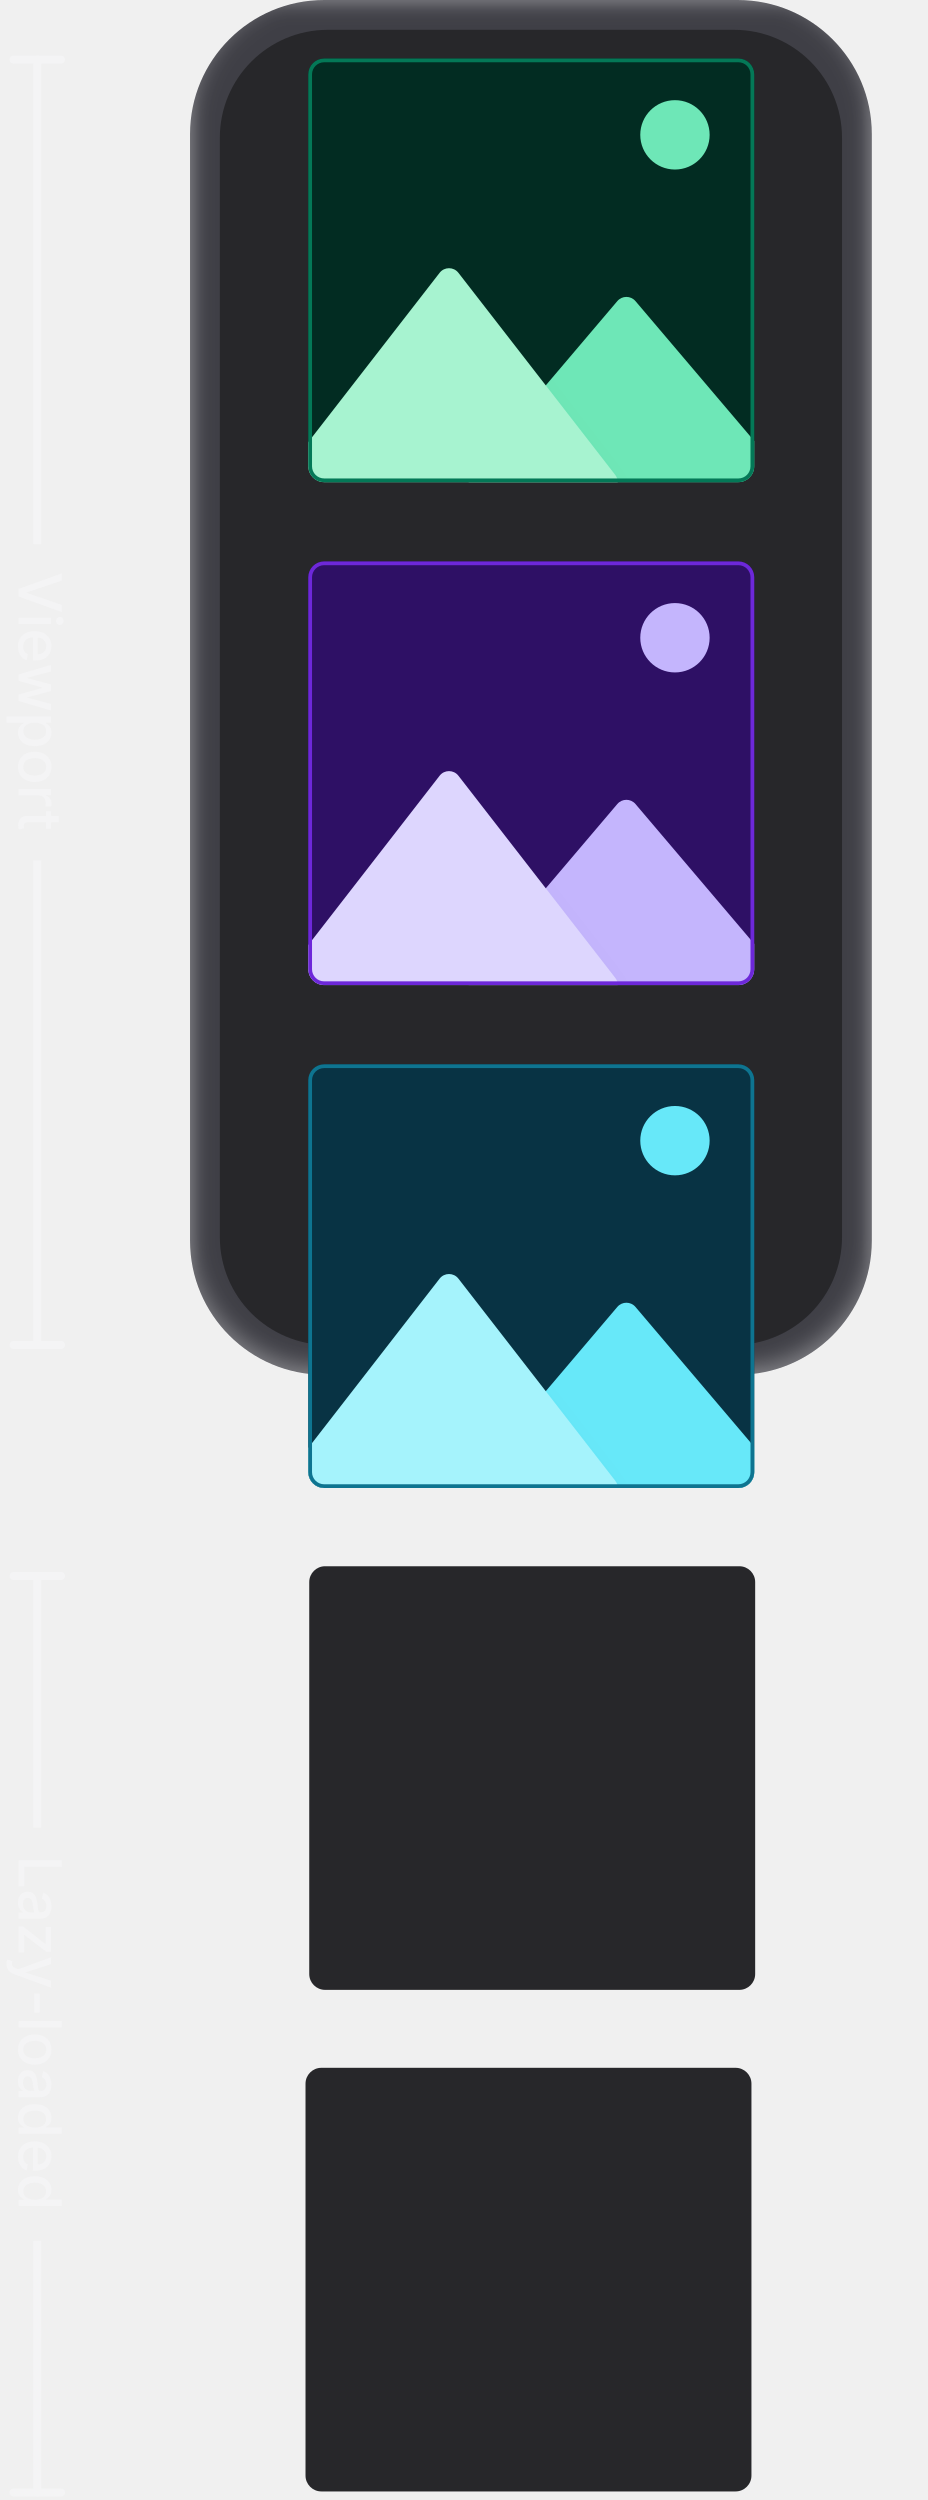
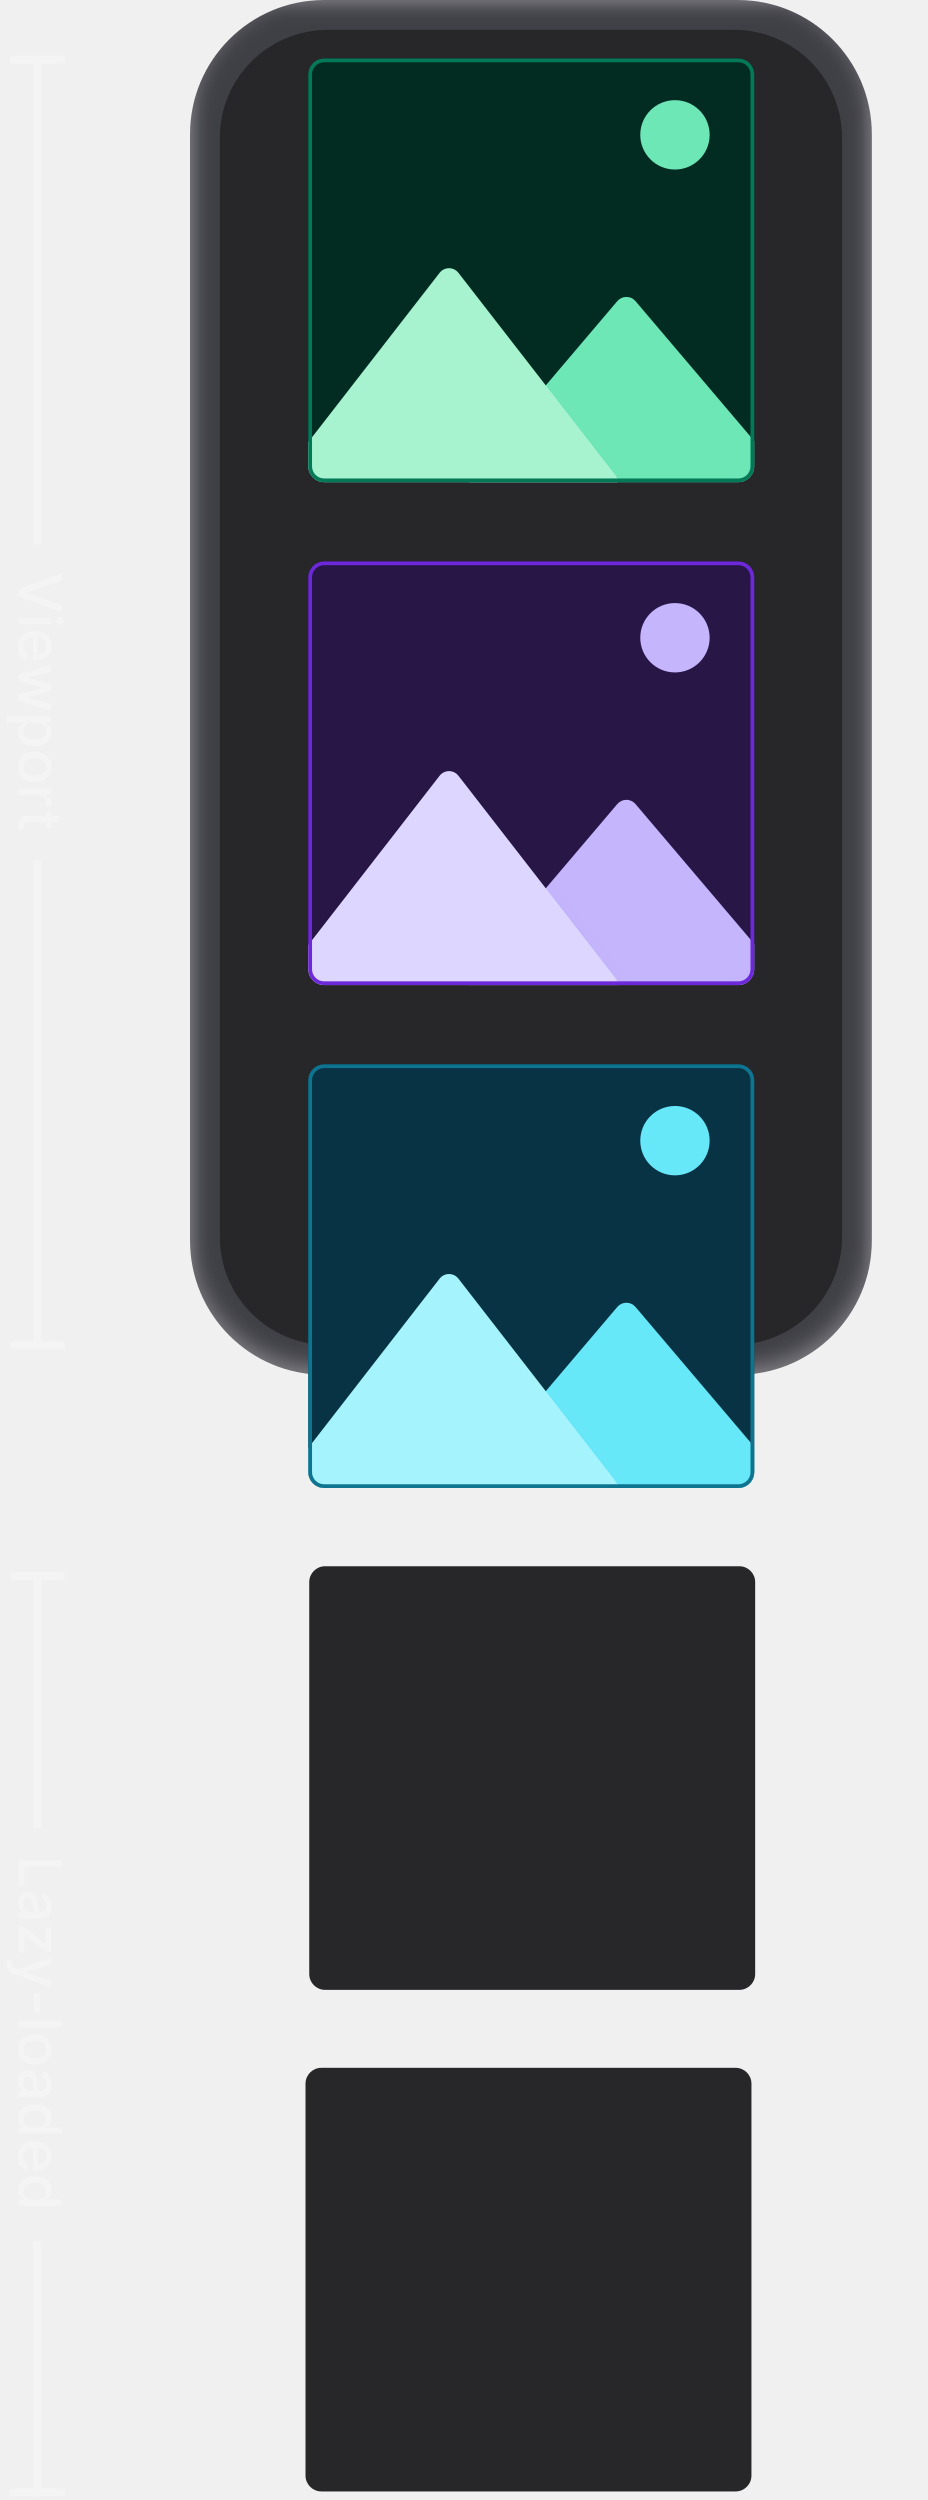
- <svg xmlns="http://www.w3.org/2000/svg" width="249" height="671" viewBox="0 0 249 671" fill="none">
-   <g filter="url(#filter0_i_546_574)">
-     <rect x="51" width="183" height="369" rx="36" fill="#3F3F46" />
-     <rect x="59" y="8" width="167" height="353" rx="29" fill="#27272A" />
+ <svg xmlns="http://www.w3.org/2000/svg" width="249" height="671" fill="none" viewBox="0 0 249 671">
+   <g filter="url(#a)">
+     <rect width="183" height="369" x="51" fill="#3F3F46" rx="36" />
+     <rect width="167" height="353" x="59" y="8" fill="#27272A" rx="29" />
  </g>
-   <g clip-path="url(#clip0_546_574)">
-     <rect x="82.747" y="15.713" width="119.688" height="113.703" rx="4.256" fill="#022C22" />
-     <path d="M165.691 80.816C166.966 79.315 169.283 79.315 170.557 80.816L209.728 126.951C211.489 129.025 210.015 132.209 207.295 132.209H128.953C126.234 132.209 124.76 129.025 126.52 126.951L165.691 80.816Z" fill="#6EE7B7" />
-     <g filter="url(#filter1_dd_546_574)">
-       <path d="M117.994 73.221C119.272 71.574 121.759 71.574 123.037 73.221L165.122 127.46C166.749 129.557 165.255 132.608 162.601 132.608H78.43C75.776 132.608 74.281 129.557 75.909 127.46L117.994 73.221Z" fill="#A7F3D0" />
+   <g clip-path="url(#b)">
+     <rect width="119.688" height="113.703" x="82.747" y="15.713" fill="#022C22" rx="4.256" />
+     <path fill="#6EE7B7" d="M165.691 80.816a3.192 3.192 0 0 1 4.866 0l39.171 46.135c1.761 2.074.287 5.258-2.433 5.258h-78.342c-2.719 0-4.193-3.184-2.433-5.258l39.171-46.135Z" />
+     <g filter="url(#c)">
+       <path fill="#A7F3D0" d="M117.994 73.221a3.191 3.191 0 0 1 5.043 0l42.085 54.239c1.627 2.097.133 5.148-2.521 5.148h-84.17c-2.655 0-4.15-3.051-2.522-5.148l42.085-54.239Z" />
    </g>
    <circle cx="181.157" cy="36.193" r="9.309" fill="#6EE7B7" />
  </g>
-   <rect x="83.247" y="16.213" width="118.688" height="112.703" rx="3.756" stroke="#047857" />
-   <g clip-path="url(#clip1_546_574)">
-     <rect x="82.747" y="150.694" width="119.688" height="113.703" rx="4.256" fill="#2E1065" />
-     <path d="M165.691 215.797C166.966 214.296 169.283 214.296 170.557 215.797L209.728 261.932C211.489 264.006 210.015 267.19 207.295 267.19H128.953C126.234 267.19 124.76 264.006 126.52 261.932L165.691 215.797Z" fill="#C4B5FD" />
-     <g filter="url(#filter2_dd_546_574)">
-       <path d="M117.994 208.202C119.272 206.555 121.759 206.555 123.037 208.202L165.122 262.44C166.749 264.537 165.255 267.589 162.601 267.589H78.43C75.776 267.589 74.281 264.537 75.909 262.44L117.994 208.202Z" fill="#DDD6FE" />
+   <rect width="118.688" height="112.703" x="83.247" y="16.213" stroke="#047857" rx="3.756" />
+   <g clip-path="url(#d)">
+     <rect width="119.688" height="113.703" x="82.747" y="150.694" fill="#271646" rx="4.256" />
+     <path fill="#C4B5FD" d="M165.691 215.797a3.192 3.192 0 0 1 4.866 0l39.171 46.135c1.761 2.074.287 5.258-2.433 5.258h-78.342c-2.719 0-4.193-3.184-2.433-5.258l39.171-46.135Z" />
+     <g filter="url(#e)">
+       <path fill="#DDD6FE" d="M117.994 208.202a3.191 3.191 0 0 1 5.043 0l42.085 54.238c1.627 2.097.133 5.149-2.521 5.149h-84.17c-2.655 0-4.15-3.052-2.522-5.149l42.085-54.238Z" />
    </g>
    <circle cx="181.157" cy="171.174" r="9.309" fill="#C4B5FD" />
  </g>
-   <rect x="83.247" y="151.194" width="118.688" height="112.703" rx="3.756" stroke="#6D28D9" />
-   <g clip-path="url(#clip2_546_574)">
-     <rect x="82.747" y="285.675" width="119.688" height="113.703" rx="4.256" fill="#083344" />
-     <path d="M165.691 350.778C166.966 349.277 169.283 349.277 170.557 350.778L209.728 396.913C211.489 398.987 210.015 402.171 207.295 402.171H128.953C126.234 402.171 124.76 398.987 126.52 396.913L165.691 350.778Z" fill="#67E8F9" />
-     <g filter="url(#filter3_dd_546_574)">
-       <path d="M117.994 343.183C119.272 341.536 121.759 341.536 123.037 343.183L165.122 397.421C166.749 399.518 165.255 402.57 162.601 402.57H78.43C75.776 402.57 74.281 399.518 75.909 397.421L117.994 343.183Z" fill="#A5F3FC" />
+   <rect width="118.688" height="112.703" x="83.247" y="151.194" stroke="#6D28D9" rx="3.756" />
+   <g clip-path="url(#f)">
+     <rect width="119.688" height="113.703" x="82.747" y="285.675" fill="#083344" rx="4.256" />
+     <path fill="#67E8F9" d="M165.691 350.778a3.192 3.192 0 0 1 4.866 0l39.171 46.135c1.761 2.074.287 5.258-2.433 5.258h-78.342c-2.719 0-4.193-3.184-2.433-5.258l39.171-46.135Z" />
+     <g filter="url(#g)">
+       <path fill="#A5F3FC" d="M117.994 343.183a3.191 3.191 0 0 1 5.043 0l42.085 54.238c1.627 2.097.133 5.149-2.521 5.149h-84.17c-2.655 0-4.15-3.052-2.522-5.149l42.085-54.238Z" />
    </g>
    <circle cx="181.157" cy="306.155" r="9.309" fill="#67E8F9" />
  </g>
-   <rect x="83.247" y="286.175" width="118.688" height="112.703" rx="3.756" stroke="#0E7490" />
-   <path d="M16.383 16L3.617 16" stroke="#F4F4F5" stroke-width="2.128" stroke-linecap="round" />
-   <path d="M11.064 16C11.064 15.412 10.588 14.936 10 14.936C9.412 14.936 8.936 15.412 8.936 16L11.064 16ZM8.936 16L8.936 146.053L11.064 146.053L11.064 16L8.936 16Z" fill="#F4F4F5" />
-   <path d="M16.606 155.789L7.153 159.02L7.153 159.15L16.606 162.38L16.606 164.273L5 160.096L5 158.073L16.606 153.897L16.606 155.789ZM5 165.813L13.704 165.813L13.704 167.507L5 167.507L5 165.813ZM15.048 166.669C15.048 166.374 15.146 166.121 15.342 165.909C15.543 165.702 15.781 165.598 16.056 165.598C16.336 165.598 16.574 165.702 16.77 165.909C16.971 166.121 17.071 166.374 17.071 166.669C17.071 166.963 16.971 167.215 16.77 167.422C16.574 167.634 16.336 167.74 16.056 167.74C15.781 167.74 15.543 167.634 15.342 167.422C15.146 167.215 15.048 166.963 15.048 166.669ZM4.824 173.539C4.824 172.681 5.008 171.942 5.374 171.323C5.744 170.707 6.264 170.231 6.932 169.895C7.605 169.562 8.393 169.396 9.296 169.396C10.187 169.396 10.973 169.562 11.653 169.895C12.333 170.231 12.864 170.699 13.245 171.3C13.627 171.905 13.818 172.611 13.818 173.42C13.818 173.911 13.737 174.387 13.574 174.848C13.412 175.309 13.157 175.722 12.809 176.089C12.462 176.455 12.01 176.744 11.455 176.956C10.903 177.167 10.233 177.273 9.443 177.273L8.842 177.273L8.842 170.354L10.112 170.354L10.112 175.613C10.557 175.613 10.952 175.522 11.296 175.341C11.644 175.159 11.918 174.904 12.118 174.576C12.318 174.251 12.418 173.869 12.418 173.431C12.418 172.955 12.301 172.539 12.067 172.184C11.836 171.833 11.534 171.561 11.16 171.368C10.79 171.179 10.387 171.085 9.953 171.085L8.961 171.085C8.379 171.085 7.885 171.187 7.476 171.391C7.068 171.599 6.757 171.888 6.541 172.258C6.33 172.628 6.224 173.061 6.224 173.556C6.224 173.877 6.269 174.17 6.36 174.434C6.455 174.698 6.594 174.927 6.779 175.12C6.965 175.312 7.193 175.46 7.465 175.562L7.176 177.165C6.704 177.037 6.29 176.807 5.935 176.474C5.584 176.145 5.31 175.732 5.113 175.233C4.921 174.738 4.824 174.173 4.824 173.539ZM5 181.025L13.704 178.463L13.704 180.214L7.312 181.92L7.312 182.005L13.704 183.717L13.704 185.468L7.34 187.168L7.34 187.253L13.704 188.947L13.704 190.698L5 188.143L5 186.414L11.285 184.646L11.285 184.516L5 182.748L5 181.025ZM1.736 192.306L13.704 192.306L13.704 193.961L12.293 193.961L12.293 194.103C12.475 194.201 12.684 194.343 12.922 194.528C13.161 194.713 13.368 194.97 13.546 195.299C13.727 195.627 13.818 196.062 13.818 196.602C13.818 197.305 13.64 197.932 13.285 198.483C12.93 199.035 12.418 199.468 11.749 199.781C11.081 200.099 10.276 200.257 9.335 200.257C8.395 200.257 7.588 200.1 6.915 199.787C6.247 199.473 5.731 199.043 5.368 198.495C5.009 197.947 4.83 197.322 4.83 196.619C4.83 196.09 4.919 195.657 5.096 195.321C5.274 194.989 5.482 194.728 5.72 194.539C5.958 194.35 6.169 194.205 6.354 194.103L6.354 194.001L1.736 194.001L1.736 192.306ZM9.352 193.967C8.74 193.967 8.204 194.056 7.743 194.233C7.282 194.411 6.921 194.668 6.66 195.004C6.404 195.34 6.275 195.752 6.275 196.239C6.275 196.746 6.409 197.169 6.677 197.509C6.949 197.849 7.318 198.106 7.783 198.279C8.247 198.457 8.77 198.546 9.352 198.546C9.927 198.546 10.442 198.459 10.899 198.285C11.357 198.115 11.717 197.858 11.982 197.514C12.246 197.174 12.379 196.749 12.379 196.239C12.379 195.748 12.252 195.333 11.999 194.993C11.746 194.656 11.392 194.401 10.939 194.227C10.486 194.054 9.957 193.967 9.352 193.967ZM4.824 205.822C4.824 205.006 5.011 204.294 5.385 203.686C5.759 203.077 6.283 202.605 6.955 202.269C7.628 201.933 8.413 201.765 9.313 201.765C10.216 201.765 11.005 201.933 11.681 202.269C12.358 202.605 12.883 203.077 13.257 203.686C13.631 204.294 13.818 205.006 13.818 205.822C13.818 206.638 13.631 207.35 13.257 207.959C12.883 208.567 12.358 209.039 11.681 209.375C11.005 209.712 10.216 209.88 9.313 209.88C8.413 209.88 7.628 209.712 6.955 209.375C6.283 209.039 5.759 208.567 5.385 207.959C5.011 207.35 4.824 206.638 4.824 205.822ZM6.247 205.828C6.247 206.357 6.387 206.795 6.666 207.143C6.946 207.49 7.318 207.747 7.783 207.913C8.247 208.083 8.759 208.168 9.318 208.168C9.874 208.168 10.384 208.083 10.848 207.913C11.317 207.747 11.693 207.49 11.976 207.143C12.259 206.795 12.401 206.357 12.401 205.828C12.401 205.295 12.259 204.853 11.976 204.502C11.693 204.154 11.317 203.895 10.848 203.725C10.384 203.559 9.874 203.476 9.318 203.476C8.759 203.476 8.247 203.559 7.783 203.725C7.318 203.895 6.946 204.154 6.666 204.502C6.387 204.853 6.247 205.295 6.247 205.828ZM5 211.771L13.704 211.771L13.704 213.409L12.322 213.409L12.322 213.5C12.79 213.658 13.159 213.938 13.427 214.338C13.699 214.743 13.835 215.2 13.835 215.71C13.835 215.816 13.831 215.94 13.824 216.084C13.816 216.231 13.807 216.346 13.795 216.429L12.174 216.429C12.193 216.361 12.214 216.241 12.237 216.067C12.263 215.893 12.277 215.719 12.277 215.545C12.277 215.145 12.191 214.788 12.021 214.474C11.855 214.165 11.623 213.919 11.324 213.738C11.03 213.556 10.694 213.466 10.316 213.466L5 213.466L5 211.771ZM13.704 222.473L12.345 222.473L12.345 217.719L13.704 217.719L13.704 222.473ZM15.79 218.994L15.79 220.688L7.556 220.688C7.227 220.688 6.98 220.737 6.813 220.836C6.651 220.934 6.54 221.06 6.479 221.215C6.422 221.374 6.394 221.546 6.394 221.731C6.394 221.867 6.404 221.986 6.422 222.088C6.441 222.19 6.456 222.269 6.468 222.326L5.068 222.632C5.03 222.534 4.992 222.394 4.955 222.213C4.913 222.031 4.89 221.805 4.887 221.533C4.879 221.087 4.958 220.671 5.125 220.286C5.291 219.901 5.548 219.589 5.895 219.351C6.243 219.113 6.679 218.994 7.204 218.994L15.79 218.994Z" fill="#F4F4F5" />
-   <path d="M3.617 361L16.383 361" stroke="#F4F4F5" stroke-width="2.128" stroke-linecap="round" />
-   <path d="M8.936 361C8.936 361.588 9.412 362.064 10 362.064C10.588 362.064 11.064 361.588 11.064 361L8.936 361ZM11.064 361L11.064 230.947L8.936 230.947L8.936 361L11.064 361Z" fill="#F4F4F5" />
-   <path d="M16.383 423L3.617 423" stroke="#F4F4F5" stroke-width="2.128" stroke-linecap="round" />
-   <path d="M11.064 423C11.064 422.412 10.588 421.936 10 421.936C9.412 421.936 8.936 422.412 8.936 423L11.064 423ZM8.936 423L8.936 490.553L11.064 490.553L11.064 423L8.936 423Z" fill="#F4F4F5" />
-   <path d="M5 499.275L16.606 499.275L16.606 501.026L6.507 501.026L6.507 506.285L5 506.285L5 499.275ZM4.807 510.68C4.807 510.128 4.909 509.63 5.113 509.184C5.321 508.738 5.621 508.385 6.014 508.124C6.407 507.867 6.889 507.739 7.459 507.739C7.951 507.739 8.355 507.833 8.672 508.022C8.99 508.211 9.241 508.466 9.426 508.787C9.611 509.108 9.751 509.467 9.845 509.864C9.94 510.261 10.011 510.665 10.061 511.077C10.121 511.598 10.17 512.021 10.208 512.346C10.25 512.671 10.316 512.907 10.406 513.054C10.497 513.202 10.644 513.275 10.848 513.275L10.888 513.275C11.383 513.275 11.766 513.136 12.038 512.856C12.31 512.58 12.447 512.169 12.447 511.621C12.447 511.05 12.32 510.601 12.067 510.272C11.817 509.947 11.54 509.722 11.234 509.598L11.596 508.005C12.125 508.194 12.552 508.47 12.877 508.833C13.206 509.199 13.444 509.62 13.591 510.096C13.742 510.572 13.818 511.073 13.818 511.598C13.818 511.946 13.776 512.314 13.693 512.703C13.614 513.096 13.466 513.462 13.251 513.802C13.036 514.146 12.728 514.428 12.328 514.647C11.931 514.866 11.415 514.976 10.78 514.976L5 514.976L5 513.321L6.19 513.321L6.19 513.253C5.971 513.143 5.756 512.979 5.544 512.76C5.332 512.541 5.157 512.259 5.017 511.915C4.877 511.572 4.807 511.16 4.807 510.68ZM6.167 511.048C6.167 511.517 6.26 511.917 6.445 512.25C6.63 512.586 6.872 512.841 7.17 513.015C7.473 513.192 7.796 513.281 8.14 513.281L9.262 513.281C9.201 513.221 9.144 513.104 9.092 512.93C9.042 512.76 8.999 512.565 8.961 512.346C8.927 512.127 8.895 511.913 8.865 511.706C8.838 511.498 8.816 511.324 8.797 511.184C8.755 510.856 8.685 510.555 8.587 510.283C8.489 510.015 8.347 509.8 8.162 509.637C7.981 509.479 7.739 509.399 7.437 509.399C7.017 509.399 6.7 509.554 6.485 509.864C6.273 510.174 6.167 510.569 6.167 511.048ZM5 517.051L6.162 517.051L12.152 521.766L12.231 521.766L12.231 517.204L13.704 517.204L13.704 523.88L12.469 523.88L6.553 519.346L6.473 519.346L6.473 524.039L5 524.039L5 517.051ZM1.736 527.109C1.736 526.856 1.757 526.625 1.798 526.417C1.836 526.209 1.877 526.055 1.923 525.953L3.311 526.361C3.228 526.67 3.192 526.946 3.204 527.188C3.215 527.43 3.306 527.643 3.476 527.828C3.646 528.017 3.923 528.184 4.309 528.327L4.887 528.537L13.704 525.352L13.704 527.165L6.949 529.37L6.949 529.46L13.704 531.665L13.704 533.484L3.838 529.897C3.385 529.731 3.001 529.519 2.688 529.262C2.37 529.005 2.132 528.699 1.974 528.344C1.815 527.989 1.736 527.577 1.736 527.109ZM10.639 540.205L9.171 540.205L9.171 535.059L10.639 535.059L10.639 540.205ZM16.606 544.158L5 544.158L5 542.463L16.606 542.463L16.606 544.158ZM4.824 550.104C4.824 549.288 5.011 548.576 5.385 547.968C5.759 547.359 6.283 546.887 6.955 546.551C7.628 546.215 8.413 546.046 9.313 546.046C10.216 546.046 11.005 546.215 11.681 546.551C12.358 546.887 12.883 547.359 13.257 547.968C13.631 548.576 13.818 549.288 13.818 550.104C13.818 550.92 13.631 551.632 13.257 552.24C12.883 552.849 12.358 553.321 11.681 553.657C11.005 553.993 10.216 554.162 9.313 554.162C8.413 554.162 7.628 553.993 6.955 553.657C6.283 553.321 5.759 552.849 5.385 552.24C5.011 551.632 4.824 550.92 4.824 550.104ZM6.247 550.11C6.247 550.639 6.387 551.077 6.666 551.424C6.946 551.772 7.318 552.029 7.783 552.195C8.247 552.365 8.759 552.45 9.318 552.45C9.874 552.45 10.384 552.365 10.848 552.195C11.317 552.029 11.693 551.772 11.976 551.424C12.259 551.077 12.401 550.639 12.401 550.11C12.401 549.577 12.259 549.135 11.976 548.784C11.693 548.436 11.317 548.177 10.848 548.007C10.384 547.841 9.874 547.758 9.318 547.758C8.759 547.758 8.247 547.841 7.783 548.007C7.318 548.177 6.946 548.436 6.666 548.784C6.387 549.135 6.247 549.577 6.247 550.11ZM4.807 558.586C4.807 558.035 4.909 557.536 5.113 557.09C5.321 556.644 5.621 556.291 6.014 556.03C6.407 555.773 6.889 555.645 7.459 555.645C7.951 555.645 8.355 555.739 8.672 555.928C8.99 556.117 9.241 556.372 9.426 556.693C9.611 557.014 9.751 557.373 9.845 557.77C9.94 558.167 10.011 558.571 10.061 558.983C10.121 559.504 10.17 559.927 10.208 560.252C10.249 560.577 10.316 560.813 10.406 560.961C10.497 561.108 10.644 561.182 10.848 561.182L10.888 561.182C11.383 561.182 11.766 561.042 12.038 560.762C12.31 560.486 12.447 560.075 12.447 559.527C12.447 558.956 12.32 558.507 12.067 558.178C11.817 557.853 11.54 557.628 11.234 557.504L11.596 555.911C12.125 556.1 12.552 556.376 12.877 556.739C13.206 557.105 13.444 557.526 13.591 558.002C13.742 558.478 13.818 558.979 13.818 559.504C13.818 559.852 13.776 560.22 13.693 560.609C13.614 561.002 13.466 561.369 13.251 561.709C13.036 562.052 12.728 562.334 12.328 562.553C11.931 562.772 11.415 562.882 10.78 562.882L5 562.882L5 561.227L6.19 561.227L6.19 561.159C5.971 561.049 5.756 560.885 5.544 560.666C5.332 560.447 5.157 560.165 5.017 559.822C4.877 559.478 4.807 559.066 4.807 558.586ZM6.167 558.954C6.167 559.423 6.26 559.823 6.445 560.156C6.63 560.492 6.872 560.747 7.17 560.921C7.473 561.099 7.796 561.187 8.14 561.187L9.262 561.187C9.201 561.127 9.144 561.01 9.092 560.836C9.042 560.666 8.999 560.471 8.961 560.252C8.927 560.033 8.895 559.82 8.865 559.612C8.838 559.404 8.816 559.23 8.797 559.091C8.755 558.762 8.685 558.461 8.587 558.189C8.489 557.921 8.347 557.706 8.162 557.543C7.981 557.385 7.739 557.305 7.437 557.305C7.017 557.305 6.7 557.46 6.485 557.77C6.273 558.08 6.167 558.475 6.167 558.954ZM4.83 568.397C4.83 567.694 5.009 567.067 5.368 566.516C5.731 565.968 6.247 565.537 6.915 565.224C7.588 564.914 8.395 564.759 9.335 564.759C10.276 564.759 11.081 564.916 11.749 565.229C12.418 565.547 12.93 565.981 13.285 566.533C13.64 567.084 13.818 567.71 13.818 568.409C13.818 568.949 13.727 569.383 13.546 569.712C13.368 570.044 13.161 570.301 12.922 570.483C12.684 570.668 12.475 570.811 12.293 570.913L12.293 571.015L16.606 571.015L16.606 572.71L5 572.71L5 571.055L6.354 571.055L6.354 570.913C6.169 570.811 5.958 570.664 5.72 570.471C5.482 570.282 5.274 570.022 5.096 569.689C4.919 569.357 4.83 568.926 4.83 568.397ZM6.275 568.771C6.275 569.259 6.404 569.67 6.66 570.007C6.921 570.347 7.282 570.604 7.743 570.777C8.204 570.955 8.74 571.044 9.352 571.044C9.957 571.044 10.486 570.957 10.939 570.783C11.392 570.609 11.746 570.354 11.999 570.018C12.252 569.682 12.379 569.266 12.379 568.771C12.379 568.261 12.246 567.836 11.982 567.496C11.717 567.156 11.357 566.899 10.899 566.725C10.442 566.555 9.927 566.47 9.352 566.47C8.77 566.47 8.247 566.557 7.783 566.731C7.318 566.905 6.949 567.162 6.677 567.502C6.409 567.846 6.275 568.269 6.275 568.771ZM4.824 578.88C4.824 578.022 5.008 577.284 5.374 576.664C5.744 576.048 6.264 575.572 6.932 575.236C7.605 574.903 8.393 574.737 9.296 574.737C10.187 574.737 10.973 574.903 11.653 575.236C12.333 575.572 12.864 576.041 13.245 576.641C13.627 577.246 13.818 577.952 13.818 578.761C13.818 579.252 13.737 579.728 13.574 580.189C13.412 580.65 13.157 581.063 12.809 581.43C12.462 581.796 12.01 582.085 11.455 582.297C10.903 582.509 10.232 582.614 9.443 582.614L8.842 582.614L8.842 575.695L10.112 575.695L10.112 580.954C10.557 580.954 10.952 580.863 11.296 580.682C11.644 580.501 11.918 580.246 12.118 579.917C12.318 579.592 12.418 579.21 12.418 578.772C12.418 578.296 12.301 577.88 12.067 577.525C11.836 577.174 11.534 576.902 11.16 576.709C10.79 576.52 10.387 576.426 9.953 576.426L8.961 576.426C8.379 576.426 7.885 576.528 7.476 576.732C7.068 576.94 6.757 577.229 6.541 577.599C6.33 577.969 6.224 578.402 6.224 578.897C6.224 579.218 6.269 579.511 6.36 579.775C6.455 580.04 6.594 580.268 6.779 580.461C6.965 580.654 7.193 580.801 7.465 580.903L7.176 582.507C6.704 582.378 6.29 582.148 5.935 581.815C5.584 581.487 5.31 581.073 5.113 580.574C4.921 580.079 4.824 579.514 4.824 578.88ZM4.83 587.753C4.83 587.05 5.009 586.423 5.368 585.871C5.731 585.324 6.247 584.893 6.915 584.579C7.588 584.27 8.395 584.115 9.335 584.115C10.276 584.115 11.081 584.271 11.749 584.585C12.418 584.902 12.93 585.337 13.285 585.888C13.64 586.44 13.818 587.065 13.818 587.764C13.818 588.304 13.727 588.739 13.546 589.068C13.368 589.4 13.161 589.657 12.922 589.838C12.684 590.023 12.475 590.167 12.293 590.269L12.293 590.371L16.606 590.371L16.606 592.066L5 592.065L5 590.411L6.354 590.411L6.354 590.269C6.169 590.167 5.958 590.02 5.72 589.827C5.482 589.638 5.274 589.377 5.096 589.045C4.919 588.713 4.83 588.282 4.83 587.753ZM6.275 588.127C6.275 588.614 6.404 589.026 6.66 589.362C6.921 589.702 7.282 589.959 7.743 590.133C8.204 590.311 8.74 590.399 9.352 590.399C9.957 590.399 10.486 590.313 10.939 590.139C11.392 589.965 11.746 589.71 11.999 589.374C12.252 589.037 12.379 588.622 12.379 588.127C12.379 587.617 12.246 587.192 11.982 586.852C11.717 586.512 11.357 586.255 10.899 586.081C10.442 585.911 9.927 585.826 9.352 585.826C8.77 585.826 8.247 585.913 7.782 586.087C7.318 586.261 6.949 586.517 6.677 586.858C6.409 587.201 6.275 587.624 6.275 588.127Z" fill="#F4F4F5" />
-   <path d="M3.617 669L16.383 669" stroke="#F4F4F5" stroke-width="2.128" stroke-linecap="round" />
-   <path d="M8.936 669C8.936 669.588 9.412 670.064 10 670.064C10.588 670.064 11.064 669.588 11.064 669L8.936 669ZM11.064 669L11.064 601.447L8.936 601.447L8.936 669L11.064 669Z" fill="#F4F4F5" />
-   <rect x="83" y="420.378" width="119.688" height="113.703" rx="4.256" fill="#27272A" />
-   <rect x="82" y="555" width="119.688" height="113.703" rx="4.256" fill="#27272A" />
+   <rect width="118.688" height="112.703" x="83.247" y="286.175" stroke="#0E7490" rx="3.756" />
+   <path stroke="#F4F4F5" stroke-linecap="round" stroke-width="2.128" d="M16.383 16H3.617" />
+   <path fill="#F4F4F5" d="M11.064 16a1.064 1.064 0 1 0-2.128 0h2.128Zm-2.128 0v130.053h2.128V16H8.936Zm7.67 139.789-9.453 3.231v.13l9.453 3.23v1.893L5 160.096v-2.023l11.606-4.176v1.892ZM5 165.813h8.704v1.694H5v-1.694Zm10.048.856c0-.295.098-.548.294-.76a.96.96 0 0 1 .714-.311c.28 0 .518.104.714.311.2.212.3.465.3.76 0 .294-.1.546-.3.753a.938.938 0 0 1-.714.318.95.95 0 0 1-.714-.318 1.056 1.056 0 0 1-.294-.753Zm-10.224 6.87c0-.858.184-1.597.55-2.216.37-.616.89-1.092 1.558-1.428.673-.333 1.46-.499 2.364-.499.891 0 1.677.166 2.357.499a3.87 3.87 0 0 1 1.592 1.405c.382.605.573 1.311.573 2.12 0 .491-.081.967-.244 1.428a3.463 3.463 0 0 1-.765 1.241c-.347.366-.799.655-1.354.867-.552.211-1.222.317-2.012.317h-.6v-6.919h1.269v5.259c.445 0 .84-.091 1.184-.272.348-.182.622-.437.822-.765.2-.325.3-.707.3-1.145 0-.476-.117-.892-.351-1.247a2.364 2.364 0 0 0-.907-.816 2.616 2.616 0 0 0-1.207-.283h-.992c-.582 0-1.076.102-1.485.306-.408.208-.72.497-.935.867-.211.37-.317.803-.317 1.298 0 .321.045.614.136.878.095.264.234.493.42.686.185.192.413.34.685.442l-.289 1.603a2.893 2.893 0 0 1-1.24-.691 3.35 3.35 0 0 1-.823-1.241c-.192-.495-.289-1.06-.289-1.694ZM5 181.025l8.704-2.562v1.751l-6.392 1.706v.085l6.392 1.712v1.751l-6.364 1.7v.085l6.364 1.694v1.751L5 188.143v-1.729l6.285-1.768v-.13L5 182.748v-1.723Zm-3.264 11.281h11.968v1.655h-1.41v.142c.18.098.39.24.628.425.239.185.446.442.624.771.181.328.272.763.272 1.303 0 .703-.178 1.33-.533 1.881-.355.552-.867.985-1.536 1.298-.668.318-1.473.476-2.414.476-.94 0-1.747-.157-2.42-.47-.668-.314-1.184-.744-1.547-1.292-.359-.548-.538-1.173-.538-1.876 0-.529.089-.962.266-1.298a2.47 2.47 0 0 1 .624-.782c.238-.189.45-.334.634-.436v-.102H1.736v-1.695Zm7.616 1.661c-.612 0-1.148.089-1.61.266-.46.178-.82.435-1.082.771-.256.336-.385.748-.385 1.235 0 .507.134.93.402 1.27.272.34.64.597 1.106.77.464.178.987.267 1.57.267.574 0 1.09-.087 1.546-.261.458-.17.818-.427 1.083-.771.264-.34.397-.765.397-1.275 0-.491-.127-.906-.38-1.246-.253-.337-.607-.592-1.06-.766-.453-.173-.982-.26-1.587-.26Zm-4.528 11.855c0-.816.187-1.528.561-2.136a3.777 3.777 0 0 1 1.57-1.417c.673-.336 1.458-.504 2.358-.504.902 0 1.692.168 2.368.504a3.77 3.77 0 0 1 1.576 1.417c.374.608.56 1.32.56 2.136 0 .816-.186 1.528-.56 2.137-.374.608-.9 1.08-1.576 1.416-.676.337-1.465.505-2.368.505-.9 0-1.685-.168-2.358-.505a3.782 3.782 0 0 1-1.57-1.416c-.374-.609-.56-1.321-.56-2.137Zm1.423.006c0 .529.14.967.42 1.315.279.347.65.604 1.116.77.464.17.976.255 1.535.255.556 0 1.066-.085 1.53-.255a2.494 2.494 0 0 0 1.128-.77c.283-.348.425-.786.425-1.315 0-.533-.142-.975-.425-1.326a2.53 2.53 0 0 0-1.128-.777 4.52 4.52 0 0 0-1.53-.249c-.559 0-1.07.083-1.535.249-.465.17-.837.429-1.117.777-.28.351-.42.793-.42 1.326ZM5 211.771h8.704v1.638h-1.382v.091c.468.158.837.438 1.105.838.272.405.408.862.408 1.372a7.309 7.309 0 0 1-.04.719h-1.62c.018-.068.04-.188.062-.362.026-.174.04-.348.04-.522 0-.4-.086-.757-.256-1.071a1.895 1.895 0 0 0-1.705-1.008H5v-1.695Zm8.704 10.702h-1.36v-4.754h1.36v4.754Zm2.086-3.479v1.694H7.556c-.329 0-.576.049-.743.148a.766.766 0 0 0-.334.379 1.526 1.526 0 0 0-.085.516c0 .136.01.255.028.357l.046.238-1.4.306a2.846 2.846 0 0 1-.113-.419 3.323 3.323 0 0 1-.068-.68 2.983 2.983 0 0 1 .238-1.247 2.14 2.14 0 0 1 .77-.935c.348-.238.784-.357 1.31-.357h8.585Z" />
+   <path stroke="#F4F4F5" stroke-linecap="round" stroke-width="2.128" d="M3.617 361h12.766" />
+   <path fill="#F4F4F5" d="M8.936 361a1.064 1.064 0 1 0 2.128 0H8.936Zm2.128 0V230.947H8.936V361h2.128Z" />
+   <path stroke="#F4F4F5" stroke-linecap="round" stroke-width="2.128" d="M16.383 423H3.617" />
+   <path fill="#F4F4F5" d="M11.064 423a1.064 1.064 0 1 0-2.128 0h2.128Zm-2.128 0v67.553h2.128V423H8.936ZM5 499.275h11.606v1.751H6.507v5.259H5v-7.01Zm-.193 11.405c0-.552.102-1.05.306-1.496.208-.446.508-.799.901-1.06.393-.257.875-.385 1.445-.385.492 0 .896.094 1.213.283.318.189.569.444.754.765.185.321.325.68.42 1.077.094.397.165.801.215 1.213l.147 1.269c.042.325.108.561.198.708.091.148.238.221.442.221h.04c.495 0 .878-.139 1.15-.419.272-.276.409-.687.409-1.235 0-.571-.127-1.02-.38-1.349-.25-.325-.527-.55-.833-.674l.362-1.593c.53.189.956.465 1.281.828.329.366.567.787.714 1.263.151.476.227.977.227 1.502 0 .348-.042.716-.125 1.105-.08.393-.226.759-.442 1.099a2.445 2.445 0 0 1-.923.845c-.397.219-.913.329-1.548.329H5v-1.655h1.19v-.068a2.423 2.423 0 0 1-.646-.493 2.62 2.62 0 0 1-.527-.845c-.14-.343-.21-.755-.21-1.235Zm1.36.368c0 .469.093.869.278 1.202.185.336.427.591.725.765.303.177.626.266.97.266h1.122c-.06-.06-.118-.177-.17-.351a5.478 5.478 0 0 1-.13-.584 71.53 71.53 0 0 1-.097-.64l-.068-.522a4.21 4.21 0 0 0-.21-.901 1.552 1.552 0 0 0-.425-.646c-.181-.158-.423-.238-.725-.238-.42 0-.737.155-.952.465-.212.31-.318.705-.318 1.184ZM5 517.051h1.162l5.99 4.715h.08v-4.562h1.473v6.676h-1.236l-5.916-4.534h-.08v4.693H5v-6.988Zm-3.264 10.058c0-.253.02-.484.062-.692.038-.208.08-.362.125-.464l1.388.408a2.73 2.73 0 0 0-.107.827.99.99 0 0 0 .272.64c.17.189.447.356.833.499l.578.21 8.818-3.185v1.813l-6.756 2.205v.09l6.755 2.205v1.819l-9.866-3.587a3.93 3.93 0 0 1-1.15-.635 2.466 2.466 0 0 1-.714-.918c-.159-.355-.238-.767-.238-1.235Zm8.903 13.096H9.17v-5.146h1.468v5.146Zm5.967 3.953H5v-1.695h11.606v1.695Zm-11.782 5.946c0-.816.187-1.528.561-2.136a3.777 3.777 0 0 1 1.57-1.417c.673-.336 1.458-.505 2.358-.505.902 0 1.692.169 2.368.505a3.77 3.77 0 0 1 1.576 1.417c.374.608.56 1.32.56 2.136 0 .816-.186 1.528-.56 2.136a3.77 3.77 0 0 1-1.576 1.417c-.676.336-1.465.505-2.368.505-.9 0-1.685-.169-2.358-.505a3.777 3.777 0 0 1-1.57-1.417c-.374-.608-.56-1.32-.56-2.136Zm1.423.006c0 .529.14.967.42 1.314.279.348.65.605 1.116.771.464.17.976.255 1.535.255.556 0 1.066-.085 1.53-.255a2.488 2.488 0 0 0 1.128-.771c.283-.347.425-.785.425-1.314 0-.533-.142-.975-.425-1.326a2.53 2.53 0 0 0-1.128-.777 4.52 4.52 0 0 0-1.53-.249c-.559 0-1.07.083-1.535.249-.465.17-.837.429-1.117.777-.28.351-.42.793-.42 1.326Zm-1.44 8.476c0-.551.102-1.05.306-1.496.208-.446.508-.799.901-1.06.393-.257.875-.385 1.445-.385.492 0 .896.094 1.213.283.318.189.569.444.754.765.185.321.325.68.42 1.077.094.397.165.801.215 1.213l.147 1.269c.041.325.108.561.198.709.091.147.238.221.442.221h.04c.495 0 .878-.14 1.15-.42.272-.276.409-.687.409-1.235 0-.571-.127-1.02-.38-1.349-.25-.325-.527-.55-.833-.674l.362-1.593c.53.189.956.465 1.281.828.329.366.567.787.714 1.263.151.476.227.977.227 1.502 0 .348-.042.716-.125 1.105-.08.393-.226.76-.442 1.1a2.45 2.45 0 0 1-.923.844c-.397.219-.913.329-1.548.329H5v-1.655h1.19v-.068a2.423 2.423 0 0 1-.646-.493 2.625 2.625 0 0 1-.527-.844c-.14-.344-.21-.756-.21-1.236Zm1.36.368c0 .469.093.869.278 1.202.185.336.427.591.725.765.303.178.626.266.97.266h1.122c-.06-.06-.118-.177-.17-.351a5.476 5.476 0 0 1-.13-.584 66.15 66.15 0 0 1-.097-.64l-.068-.521a4.205 4.205 0 0 0-.21-.902 1.552 1.552 0 0 0-.425-.646c-.181-.158-.423-.238-.725-.238-.42 0-.737.155-.952.465-.212.31-.318.705-.318 1.184Zm-1.337 9.443c0-.703.18-1.33.538-1.881.363-.548.879-.979 1.547-1.292.673-.31 1.48-.465 2.42-.465.941 0 1.746.157 2.414.47.67.318 1.181.752 1.536 1.304a3.39 3.39 0 0 1 .533 1.876c0 .54-.09.974-.272 1.303a2.338 2.338 0 0 1-.623.771 5.26 5.26 0 0 1-.63.43v.102h4.313v1.695H5v-1.655h1.354v-.142a4.455 4.455 0 0 1-.634-.442 2.45 2.45 0 0 1-.624-.782c-.177-.332-.266-.763-.266-1.292Zm1.445.374c0 .488.129.899.385 1.236.261.34.622.597 1.083.77.46.178.997.267 1.61.267.604 0 1.133-.087 1.586-.261.453-.174.807-.429 1.06-.765s.38-.752.38-1.247c0-.51-.133-.935-.397-1.275-.265-.34-.625-.597-1.083-.771a4.415 4.415 0 0 0-1.547-.255c-.582 0-1.105.087-1.57.261-.464.174-.833.431-1.105.771-.268.344-.402.767-.402 1.269Zm-1.45 10.109c0-.858.183-1.596.549-2.216.37-.616.89-1.092 1.558-1.428.673-.333 1.46-.499 2.364-.499.891 0 1.677.166 2.357.499.68.336 1.21.805 1.592 1.405.382.605.573 1.311.573 2.12 0 .491-.081.967-.244 1.428a3.464 3.464 0 0 1-.765 1.241c-.347.366-.799.655-1.354.867-.552.212-1.223.317-2.012.317h-.6v-6.919h1.269v5.259c.445 0 .84-.091 1.184-.272.348-.181.622-.436.822-.765.2-.325.3-.707.3-1.145 0-.476-.117-.892-.351-1.247a2.364 2.364 0 0 0-.907-.816 2.616 2.616 0 0 0-1.207-.283h-.992c-.582 0-1.076.102-1.485.306-.408.208-.72.497-.935.867-.211.37-.317.803-.317 1.298 0 .321.045.614.136.878a1.818 1.818 0 0 0 1.105 1.128l-.289 1.604a2.906 2.906 0 0 1-1.24-.692 3.342 3.342 0 0 1-.823-1.241c-.192-.495-.289-1.06-.289-1.694Zm.005 8.873c0-.703.18-1.33.538-1.882.363-.547.879-.978 1.547-1.292.673-.309 1.48-.464 2.42-.464.941 0 1.746.156 2.414.47.67.317 1.181.752 1.536 1.303.355.552.533 1.177.533 1.876 0 .54-.09.975-.272 1.304-.178.332-.385.589-.623.77a5.283 5.283 0 0 1-.63.431v.102h4.313v1.695L5 592.065v-1.654h1.354v-.142a4.456 4.456 0 0 1-.634-.442 2.462 2.462 0 0 1-.624-.782c-.177-.332-.266-.763-.266-1.292Zm1.445.374c0 .487.129.899.385 1.235.261.34.622.597 1.083.771.46.178.997.266 1.61.266.604 0 1.133-.086 1.586-.26.453-.174.807-.429 1.06-.765.253-.337.38-.752.38-1.247 0-.51-.133-.935-.397-1.275-.265-.34-.625-.597-1.083-.771a4.415 4.415 0 0 0-1.547-.255c-.582 0-1.105.087-1.57.261-.464.174-.833.43-1.105.771-.268.343-.402.766-.402 1.269Z" />
+   <path stroke="#F4F4F5" stroke-linecap="round" stroke-width="2.128" d="M3.617 669h12.766" />
+   <path fill="#F4F4F5" d="M8.936 669a1.064 1.064 0 1 0 2.128 0H8.936Zm2.128 0v-67.553H8.936V669h2.128Z" />
+   <rect width="119.688" height="113.703" x="83" y="420.378" fill="#27272A" rx="4.256" />
+   <rect width="119.688" height="113.703" x="82" y="555" fill="#27272A" rx="4.256" />
  <defs>
-     <filter id="filter0_i_546_574" x="51" y="-2" width="183" height="371" filterUnits="userSpaceOnUse" color-interpolation-filters="sRGB">
+     <filter id="a" width="183" height="371" x="51" y="-2" color-interpolation-filters="sRGB" filterUnits="userSpaceOnUse">
      <feFlood flood-opacity="0" result="BackgroundImageFix" />
-       <feBlend mode="normal" in="SourceGraphic" in2="BackgroundImageFix" result="shape" />
-       <feColorMatrix in="SourceAlpha" type="matrix" values="0 0 0 0 0 0 0 0 0 0 0 0 0 0 0 0 0 0 127 0" result="hardAlpha" />
+       <feBlend in="SourceGraphic" in2="BackgroundImageFix" result="shape" />
+       <feColorMatrix in="SourceAlpha" result="hardAlpha" values="0 0 0 0 0 0 0 0 0 0 0 0 0 0 0 0 0 0 127 0" />
      <feOffset dy="-2" />
      <feGaussianBlur stdDeviation="3" />
-       <feComposite in2="hardAlpha" operator="arithmetic" k2="-1" k3="1" />
-       <feColorMatrix type="matrix" values="0 0 0 0 1 0 0 0 0 1 0 0 0 0 1 0 0 0 0.35 0" />
-       <feBlend mode="normal" in2="shape" result="effect1_innerShadow_546_574" />
+       <feComposite in2="hardAlpha" k2="-1" k3="1" operator="arithmetic" />
+       <feColorMatrix values="0 0 0 0 1 0 0 0 0 1 0 0 0 0 1 0 0 0 0.35 0" />
+       <feBlend in2="shape" result="effect1_innerShadow_546_574" />
    </filter>
-     <filter id="filter1_dd_546_574" x="68.849" y="70.922" width="103.332" height="73.388" filterUnits="userSpaceOnUse" color-interpolation-filters="sRGB">
+     <filter id="c" width="103.332" height="73.388" x="68.849" y="70.922" color-interpolation-filters="sRGB" filterUnits="userSpaceOnUse">
      <feFlood flood-opacity="0" result="BackgroundImageFix" />
-       <feColorMatrix in="SourceAlpha" type="matrix" values="0 0 0 0 0 0 0 0 0 0 0 0 0 0 0 0 0 0 127 0" result="hardAlpha" />
-       <feMorphology radius="1.064" operator="erode" in="SourceAlpha" result="effect1_dropShadow_546_574" />
+       <feColorMatrix in="SourceAlpha" result="hardAlpha" values="0 0 0 0 0 0 0 0 0 0 0 0 0 0 0 0 0 0 127 0" />
+       <feMorphology in="SourceAlpha" radius="1.064" result="effect1_dropShadow_546_574" />
      <feOffset dy="2.128" />
      <feGaussianBlur stdDeviation="1.596" />
-       <feColorMatrix type="matrix" values="0 0 0 0 0 0 0 0 0 0 0 0 0 0 0 0 0 0 0.05 0" />
-       <feBlend mode="normal" in2="BackgroundImageFix" result="effect1_dropShadow_546_574" />
-       <feColorMatrix in="SourceAlpha" type="matrix" values="0 0 0 0 0 0 0 0 0 0 0 0 0 0 0 0 0 0 127 0" result="hardAlpha" />
-       <feMorphology radius="1.596" operator="erode" in="SourceAlpha" result="effect2_dropShadow_546_574" />
+       <feColorMatrix values="0 0 0 0 0 0 0 0 0 0 0 0 0 0 0 0 0 0 0.05 0" />
+       <feBlend in2="BackgroundImageFix" result="effect1_dropShadow_546_574" />
+       <feColorMatrix in="SourceAlpha" result="hardAlpha" values="0 0 0 0 0 0 0 0 0 0 0 0 0 0 0 0 0 0 127 0" />
+       <feMorphology in="SourceAlpha" radius="1.596" result="effect2_dropShadow_546_574" />
      <feOffset dy="5.319" />
      <feGaussianBlur stdDeviation="3.99" />
-       <feColorMatrix type="matrix" values="0 0 0 0 0 0 0 0 0 0 0 0 0 0 0 0 0 0 0.1 0" />
-       <feBlend mode="normal" in2="effect1_dropShadow_546_574" result="effect2_dropShadow_546_574" />
-       <feBlend mode="normal" in="SourceGraphic" in2="effect2_dropShadow_546_574" result="shape" />
+       <feColorMatrix values="0 0 0 0 0 0 0 0 0 0 0 0 0 0 0 0 0 0 0.1 0" />
+       <feBlend in2="effect1_dropShadow_546_574" result="effect2_dropShadow_546_574" />
+       <feBlend in="SourceGraphic" in2="effect2_dropShadow_546_574" result="shape" />
    </filter>
-     <filter id="filter2_dd_546_574" x="68.849" y="205.903" width="103.332" height="73.388" filterUnits="userSpaceOnUse" color-interpolation-filters="sRGB">
+     <filter id="e" width="103.332" height="73.388" x="68.849" y="205.903" color-interpolation-filters="sRGB" filterUnits="userSpaceOnUse">
      <feFlood flood-opacity="0" result="BackgroundImageFix" />
-       <feColorMatrix in="SourceAlpha" type="matrix" values="0 0 0 0 0 0 0 0 0 0 0 0 0 0 0 0 0 0 127 0" result="hardAlpha" />
-       <feMorphology radius="1.064" operator="erode" in="SourceAlpha" result="effect1_dropShadow_546_574" />
+       <feColorMatrix in="SourceAlpha" result="hardAlpha" values="0 0 0 0 0 0 0 0 0 0 0 0 0 0 0 0 0 0 127 0" />
+       <feMorphology in="SourceAlpha" radius="1.064" result="effect1_dropShadow_546_574" />
      <feOffset dy="2.128" />
      <feGaussianBlur stdDeviation="1.596" />
-       <feColorMatrix type="matrix" values="0 0 0 0 0 0 0 0 0 0 0 0 0 0 0 0 0 0 0.05 0" />
-       <feBlend mode="normal" in2="BackgroundImageFix" result="effect1_dropShadow_546_574" />
-       <feColorMatrix in="SourceAlpha" type="matrix" values="0 0 0 0 0 0 0 0 0 0 0 0 0 0 0 0 0 0 127 0" result="hardAlpha" />
-       <feMorphology radius="1.596" operator="erode" in="SourceAlpha" result="effect2_dropShadow_546_574" />
+       <feColorMatrix values="0 0 0 0 0 0 0 0 0 0 0 0 0 0 0 0 0 0 0.05 0" />
+       <feBlend in2="BackgroundImageFix" result="effect1_dropShadow_546_574" />
+       <feColorMatrix in="SourceAlpha" result="hardAlpha" values="0 0 0 0 0 0 0 0 0 0 0 0 0 0 0 0 0 0 127 0" />
+       <feMorphology in="SourceAlpha" radius="1.596" result="effect2_dropShadow_546_574" />
      <feOffset dy="5.319" />
      <feGaussianBlur stdDeviation="3.99" />
-       <feColorMatrix type="matrix" values="0 0 0 0 0 0 0 0 0 0 0 0 0 0 0 0 0 0 0.1 0" />
-       <feBlend mode="normal" in2="effect1_dropShadow_546_574" result="effect2_dropShadow_546_574" />
-       <feBlend mode="normal" in="SourceGraphic" in2="effect2_dropShadow_546_574" result="shape" />
+       <feColorMatrix values="0 0 0 0 0 0 0 0 0 0 0 0 0 0 0 0 0 0 0.1 0" />
+       <feBlend in2="effect1_dropShadow_546_574" result="effect2_dropShadow_546_574" />
+       <feBlend in="SourceGraphic" in2="effect2_dropShadow_546_574" result="shape" />
    </filter>
-     <filter id="filter3_dd_546_574" x="68.849" y="340.884" width="103.332" height="73.388" filterUnits="userSpaceOnUse" color-interpolation-filters="sRGB">
+     <filter id="g" width="103.332" height="73.388" x="68.849" y="340.884" color-interpolation-filters="sRGB" filterUnits="userSpaceOnUse">
      <feFlood flood-opacity="0" result="BackgroundImageFix" />
-       <feColorMatrix in="SourceAlpha" type="matrix" values="0 0 0 0 0 0 0 0 0 0 0 0 0 0 0 0 0 0 127 0" result="hardAlpha" />
-       <feMorphology radius="1.064" operator="erode" in="SourceAlpha" result="effect1_dropShadow_546_574" />
+       <feColorMatrix in="SourceAlpha" result="hardAlpha" values="0 0 0 0 0 0 0 0 0 0 0 0 0 0 0 0 0 0 127 0" />
+       <feMorphology in="SourceAlpha" radius="1.064" result="effect1_dropShadow_546_574" />
      <feOffset dy="2.128" />
      <feGaussianBlur stdDeviation="1.596" />
-       <feColorMatrix type="matrix" values="0 0 0 0 0 0 0 0 0 0 0 0 0 0 0 0 0 0 0.05 0" />
-       <feBlend mode="normal" in2="BackgroundImageFix" result="effect1_dropShadow_546_574" />
-       <feColorMatrix in="SourceAlpha" type="matrix" values="0 0 0 0 0 0 0 0 0 0 0 0 0 0 0 0 0 0 127 0" result="hardAlpha" />
-       <feMorphology radius="1.596" operator="erode" in="SourceAlpha" result="effect2_dropShadow_546_574" />
+       <feColorMatrix values="0 0 0 0 0 0 0 0 0 0 0 0 0 0 0 0 0 0 0.05 0" />
+       <feBlend in2="BackgroundImageFix" result="effect1_dropShadow_546_574" />
+       <feColorMatrix in="SourceAlpha" result="hardAlpha" values="0 0 0 0 0 0 0 0 0 0 0 0 0 0 0 0 0 0 127 0" />
+       <feMorphology in="SourceAlpha" radius="1.596" result="effect2_dropShadow_546_574" />
      <feOffset dy="5.319" />
      <feGaussianBlur stdDeviation="3.99" />
-       <feColorMatrix type="matrix" values="0 0 0 0 0 0 0 0 0 0 0 0 0 0 0 0 0 0 0.1 0" />
-       <feBlend mode="normal" in2="effect1_dropShadow_546_574" result="effect2_dropShadow_546_574" />
-       <feBlend mode="normal" in="SourceGraphic" in2="effect2_dropShadow_546_574" result="shape" />
+       <feColorMatrix values="0 0 0 0 0 0 0 0 0 0 0 0 0 0 0 0 0 0 0.1 0" />
+       <feBlend in2="effect1_dropShadow_546_574" result="effect2_dropShadow_546_574" />
+       <feBlend in="SourceGraphic" in2="effect2_dropShadow_546_574" result="shape" />
    </filter>
-     <clipPath id="clip0_546_574">
-       <rect x="82.747" y="15.713" width="119.688" height="113.703" rx="4.256" fill="white" />
+     <clipPath id="b">
+       <rect width="119.688" height="113.703" x="82.747" y="15.713" fill="#fff" rx="4.256" />
    </clipPath>
-     <clipPath id="clip1_546_574">
-       <rect x="82.747" y="150.694" width="119.688" height="113.703" rx="4.256" fill="white" />
+     <clipPath id="d">
+       <rect width="119.688" height="113.703" x="82.747" y="150.694" fill="#fff" rx="4.256" />
    </clipPath>
-     <clipPath id="clip2_546_574">
-       <rect x="82.747" y="285.675" width="119.688" height="113.703" rx="4.256" fill="white" />
+     <clipPath id="f">
+       <rect width="119.688" height="113.703" x="82.747" y="285.675" fill="#fff" rx="4.256" />
    </clipPath>
  </defs>
</svg>
